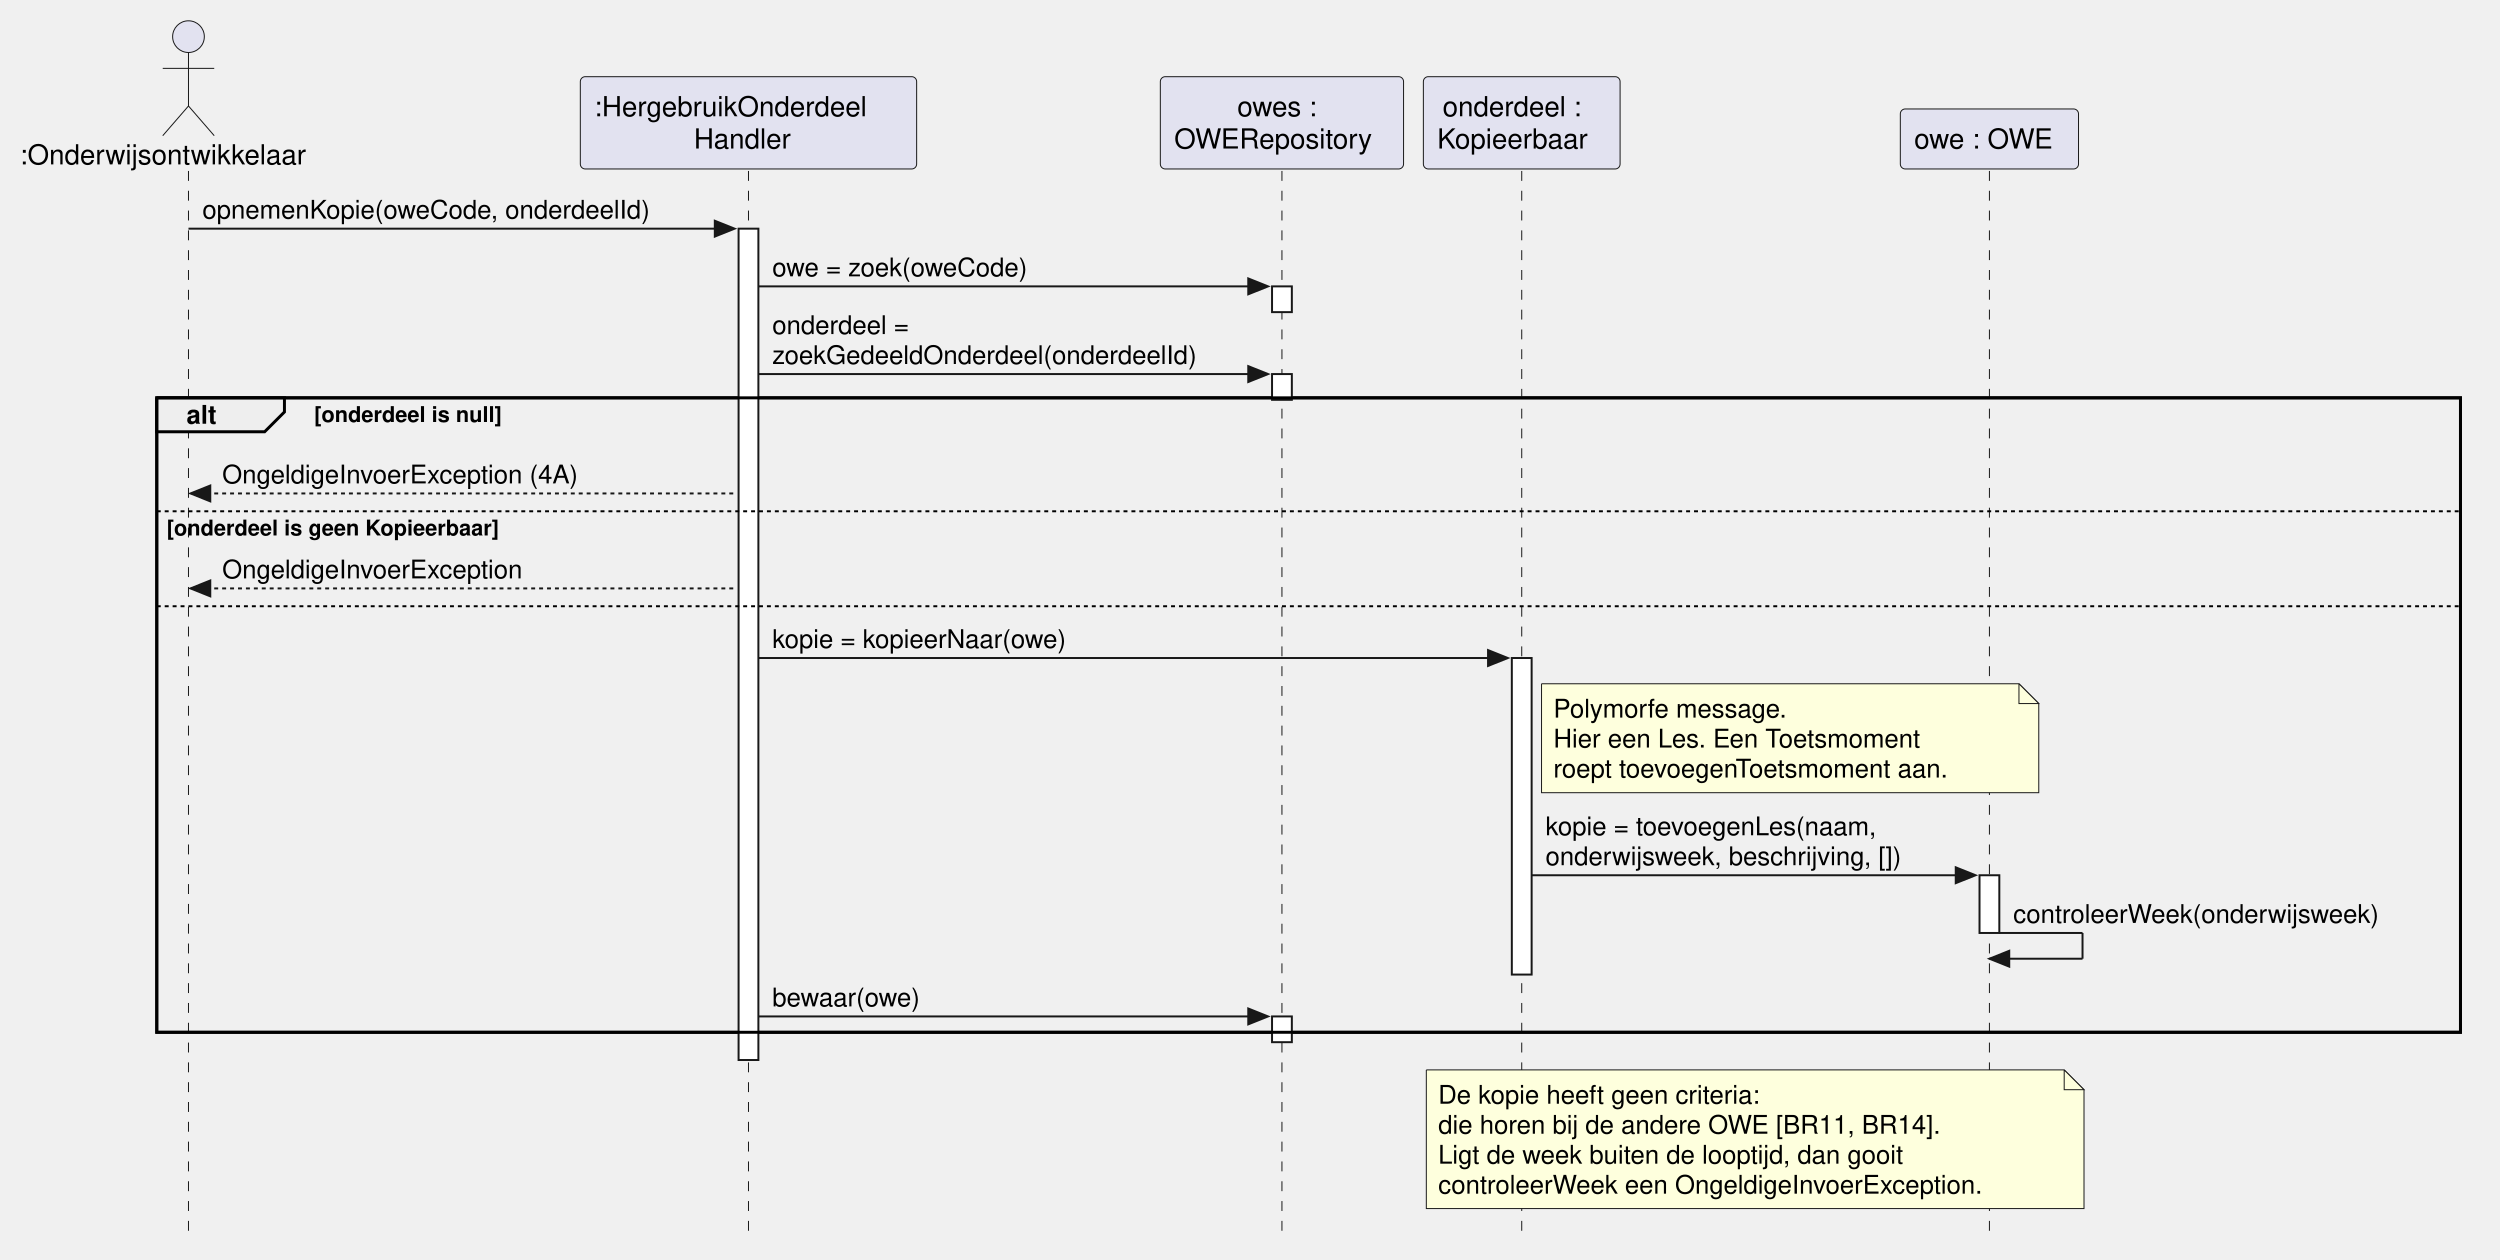
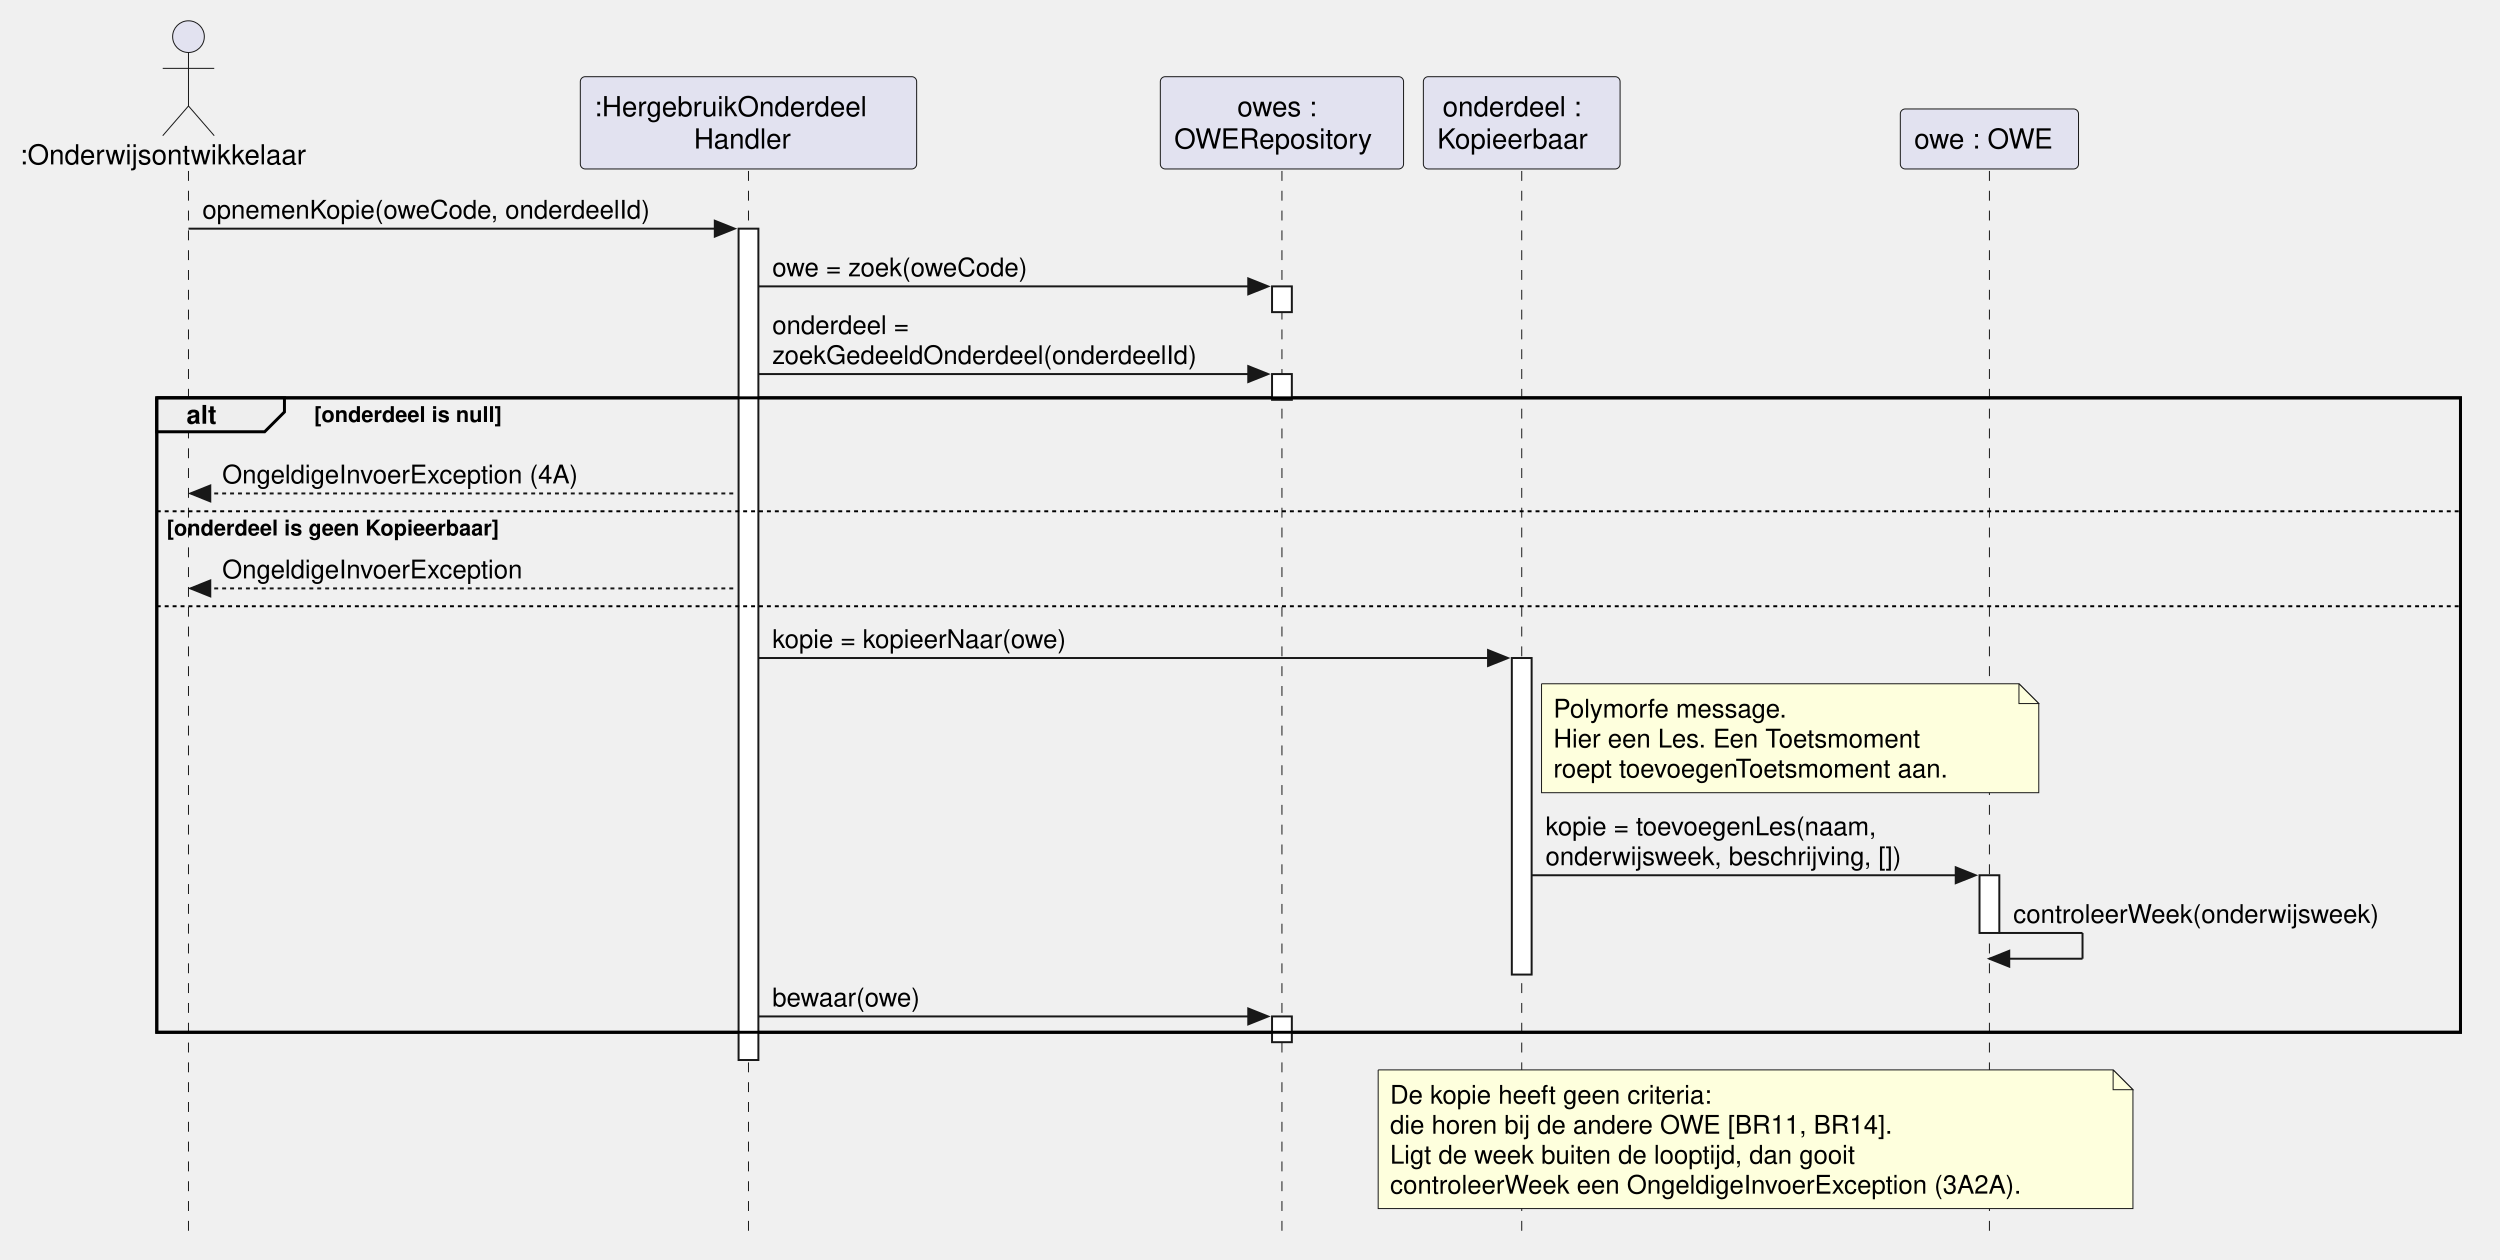
<svg xmlns="http://www.w3.org/2000/svg" version="1.1" data-diagram-type="SEQUENCE" style="width:1262px;height:636px;background:#FFFFFF;" width="1262px" height="636px" viewBox="0 0 1262 636" zoomAndPan="magnify" preserveAspectRatio="none" contentStyleType="text/css">
  <defs />
  <g font-family="sans-serif" lengthAdjust="spacing">
    <rect x="79.144" y="200.828" width="1162.9" height="320.266" fill="none" style="stroke:#000;stroke-width:1.5;" />
    <g>
      <rect x="91.644" y="86.297" width="8" height="539.328" fill="#000" fill-opacity="0" />
      <line x1="95.144" y1="86.297" x2="95.144" y2="625.625" style="stroke:#181818;stroke-width:0.5;stroke-dasharray:5,5;" />
    </g>
    <g>
      <rect x="374.334" y="86.297" width="8" height="539.328" fill="#000" fill-opacity="0" />
      <line x1="377.834" y1="86.297" x2="377.834" y2="625.625" style="stroke:#181818;stroke-width:0.5;stroke-dasharray:5,5;" />
    </g>
    <g>
      <rect x="372.834" y="115.43" width="10" height="419.664" fill="#FFF" style="stroke:#181818;stroke-width:1;" />
    </g>
    <g>
      <rect x="643.625" y="86.297" width="8" height="539.328" fill="#000" fill-opacity="0" />
      <line x1="647.125" y1="86.297" x2="647.125" y2="625.625" style="stroke:#181818;stroke-width:0.5;stroke-dasharray:5,5;" />
    </g>
    <g>
      <rect x="642.125" y="144.563" width="10" height="13" fill="#FFF" style="stroke:#181818;stroke-width:1;" />
    </g>
    <g>
      <rect x="642.125" y="188.828" width="10" height="13" fill="#FFF" style="stroke:#181818;stroke-width:1;" />
    </g>
    <g>
      <rect x="642.125" y="513.094" width="10" height="13" fill="#FFF" style="stroke:#181818;stroke-width:1;" />
    </g>
    <g>
      <rect x="764.668" y="86.297" width="8" height="539.328" fill="#000" fill-opacity="0" />
      <line x1="768.168" y1="86.297" x2="768.168" y2="625.625" style="stroke:#181818;stroke-width:0.5;stroke-dasharray:5,5;" />
    </g>
    <g>
      <rect x="763.168" y="332.164" width="10" height="159.797" fill="#FFF" style="stroke:#181818;stroke-width:1;" />
    </g>
    <g>
      <rect x="1000.76" y="86.297" width="8" height="539.328" fill="#000" fill-opacity="0" />
      <line x1="1004.26" y1="86.297" x2="1004.26" y2="625.625" style="stroke:#181818;stroke-width:0.5;stroke-dasharray:5,5;" />
    </g>
    <g>
      <rect x="999.26" y="441.828" width="10" height="29.133" fill="#FFF" style="stroke:#181818;stroke-width:1;" />
    </g>
    <text x="10" y="82.995" fill="#000" font-size="14" textLength="164.288" font-family="Helvetica">:Onderwijsontwikkelaar</text>
    <ellipse cx="95.144" cy="18.5" rx="8" ry="8" fill="#E2E2F0" style="stroke:#181818;stroke-width:0.5;" />
    <path d="M95.144,26.5 L95.144,53.5 M82.144,34.5 L108.144,34.5 M95.144,53.5 L82.144,68.5 M95.144,53.5 L108.144,68.5" style="stroke:#181818;stroke-width:0.5;" fill="none" />
    <rect x="292.946" y="38.703" width="169.777" height="46.594" fill="#E2E2F0" style="stroke:#181818;stroke-width:0.5;" rx="2.5" ry="2.5" />
    <text x="299.946" y="58.698" fill="#000" font-size="14" textLength="155.777" font-family="Helvetica">:HergebruikOnderdeel</text>
    <text x="350.272" y="74.995" fill="#000" font-size="14" textLength="55.125" font-family="Helvetica">Handler</text>
    <rect x="585.735" y="38.703" width="122.78" height="46.594" fill="#E2E2F0" style="stroke:#181818;stroke-width:0.5;" rx="2.5" ry="2.5" />
    <text x="624.58" y="58.698" fill="#000" font-size="14" textLength="45.09" font-family="Helvetica">owes :</text>
    <text x="592.735" y="74.995" fill="#000" font-size="14" textLength="108.78" font-family="Helvetica">OWERepository</text>
    <rect x="718.515" y="38.703" width="99.306" height="46.594" fill="#E2E2F0" style="stroke:#181818;stroke-width:0.5;" rx="2.5" ry="2.5" />
    <text x="728.236" y="58.698" fill="#000" font-size="14" textLength="79.864" font-family="Helvetica">onderdeel :</text>
    <text x="725.515" y="74.995" fill="#000" font-size="14" textLength="85.306" font-family="Helvetica">Kopieerbaar</text>
    <rect x="959.283" y="55" width="89.954" height="30.297" fill="#E2E2F0" style="stroke:#181818;stroke-width:0.5;" rx="2.5" ry="2.5" />
    <text x="966.283" y="74.995" fill="#000" font-size="14" textLength="75.954" font-family="Helvetica">owe : OWE</text>
    <polygon points="360.834,111.43,370.834,115.43,360.834,119.43" fill="#181818" style="stroke:#181818;stroke-width:1;stroke-linejoin:miter;stroke-miterlimit:10;" />
    <line x1="95.144" y1="115.43" x2="366.834" y2="115.43" style="stroke:#181818;stroke-width:1;" />
    <text x="102.144" y="110.364" fill="#000" font-size="13" textLength="253.69" font-family="Helvetica">opnemenKopie(oweCode, onderdeelId)</text>
    <polygon points="630.125,140.563,640.125,144.563,630.125,148.563" fill="#181818" style="stroke:#181818;stroke-width:1;stroke-linejoin:miter;stroke-miterlimit:10;" />
    <line x1="382.834" y1="144.563" x2="636.125" y2="144.563" style="stroke:#181818;stroke-width:1;" />
    <text x="389.834" y="139.497" fill="#000" font-size="13" textLength="146.053" font-family="Helvetica">owe = zoek(oweCode)</text>
    <polygon points="630.125,184.828,640.125,188.828,630.125,192.828" fill="#181818" style="stroke:#181818;stroke-width:1;stroke-linejoin:miter;stroke-miterlimit:10;" />
    <line x1="382.834" y1="188.828" x2="636.125" y2="188.828" style="stroke:#181818;stroke-width:1;" />
    <text x="389.834" y="168.629" fill="#000" font-size="13" textLength="80.672" font-family="Helvetica">onderdeel =</text>
    <text x="389.834" y="183.762" fill="#000" font-size="13" textLength="240.291" font-family="Helvetica">zoekGedeeldOnderdeel(onderdeelId)</text>
    <path d="M79.144,200.828 L143.587,200.828 L143.587,207.961 L133.587,217.961 L79.144,217.961 L79.144,200.828" style="stroke:#000;stroke-width:1.5;" fill="#EEE" />
    <rect x="79.144" y="200.828" width="1162.9" height="320.266" fill="none" style="stroke:#000;stroke-width:1.5;" />
    <text x="94.144" y="213.895" fill="#000" font-size="13" textLength="19.443" font-weight="700" font-family="Helvetica">alt</text>
    <text x="158.587" y="213.039" fill="#000" font-size="11" textLength="113.948" font-weight="700" font-family="Helvetica">[onderdeel is null]</text>
    <polygon points="106.144,245.094,96.144,249.094,106.144,253.094" fill="#181818" style="stroke:#181818;stroke-width:1;stroke-linejoin:miter;stroke-miterlimit:10;" />
    <line x1="100.144" y1="249.094" x2="371.834" y2="249.094" style="stroke:#181818;stroke-width:1;stroke-dasharray:2,2;" />
    <text x="112.144" y="244.028" fill="#000" font-size="13" textLength="203.157" font-family="Helvetica">OngeldigeInvoerException (4A)</text>
    <line x1="79.144" y1="258.094" x2="1242.044" y2="258.094" style="stroke:#000;stroke-width:1;stroke-dasharray:2,2;" />
    <text x="84.144" y="270.304" fill="#000" font-size="11" textLength="201.416" font-weight="700" font-family="Helvetica">[onderdeel is geen Kopieerbaar]</text>
    <polygon points="106.144,293.031,96.144,297.031,106.144,301.031" fill="#181818" style="stroke:#181818;stroke-width:1;stroke-linejoin:miter;stroke-miterlimit:10;" />
    <line x1="100.144" y1="297.031" x2="371.834" y2="297.031" style="stroke:#181818;stroke-width:1;stroke-dasharray:2,2;" />
    <text x="112.144" y="291.965" fill="#000" font-size="13" textLength="171.717" font-family="Helvetica">OngeldigeInvoerException</text>
    <line x1="79.144" y1="306.031" x2="1242.044" y2="306.031" style="stroke:#000;stroke-width:1;stroke-dasharray:2,2;" />
    <polygon points="751.168,328.164,761.168,332.164,751.168,336.164" fill="#181818" style="stroke:#181818;stroke-width:1;stroke-linejoin:miter;stroke-miterlimit:10;" />
    <line x1="382.834" y1="332.164" x2="757.168" y2="332.164" style="stroke:#181818;stroke-width:1;" />
    <text x="389.834" y="327.098" fill="#000" font-size="13" textLength="170.917" font-family="Helvetica">kopie = kopieerNaar(owe)</text>
    <path d="M778.168,345.164 L778.168,400.164 L1029.168,400.164 L1029.168,355.164 L1019.168,345.164 L778.168,345.164" style="stroke:#181818;stroke-width:0.5;" fill="#FEFFDD" />
    <path d="M1019.168,345.164 L1019.168,355.164 L1029.168,355.164 L1019.168,345.164" style="stroke:#181818;stroke-width:0.5;" fill="#FEFFDD" />
    <text x="784.168" y="362.231" fill="#000" font-size="13" textLength="132.323" font-family="Helvetica">Polymorfe message.</text>
    <text x="784.168" y="377.364" fill="#000" font-size="13" textLength="208.47" font-family="Helvetica">Hier een Les. Een Toetsmoment</text>
    <text x="784.168" y="392.497" fill="#000" font-size="13" textLength="230.775" font-family="Helvetica">roept toevoegenToetsmoment aan.</text>
    <polygon points="987.26,437.828,997.26,441.828,987.26,445.828" fill="#181818" style="stroke:#181818;stroke-width:1;stroke-linejoin:miter;stroke-miterlimit:10;" />
    <line x1="773.168" y1="441.828" x2="993.26" y2="441.828" style="stroke:#181818;stroke-width:1;" />
    <text x="780.168" y="421.629" fill="#000" font-size="13" textLength="191.737" font-family="Helvetica">kopie = toevoegenLes(naam,</text>
    <text x="780.168" y="436.762" fill="#000" font-size="13" textLength="207.092" font-family="Helvetica">onderwijsweek, beschrijving, [])</text>
    <line x1="1009.26" y1="470.961" x2="1051.26" y2="470.961" style="stroke:#181818;stroke-width:1;" />
    <line x1="1051.26" y1="470.961" x2="1051.26" y2="483.961" style="stroke:#181818;stroke-width:1;" />
    <line x1="1004.26" y1="483.961" x2="1051.26" y2="483.961" style="stroke:#181818;stroke-width:1;" />
    <polygon points="1014.26,479.961,1004.26,483.961,1014.26,487.961" fill="#181818" style="stroke:#181818;stroke-width:1;stroke-linejoin:miter;stroke-miterlimit:10;" />
    <text x="1016.26" y="465.895" fill="#000" font-size="13" textLength="209.784" font-family="Helvetica">controleerWeek(onderwijsweek)</text>
    <polygon points="630.125,509.094,640.125,513.094,630.125,517.094" fill="#181818" style="stroke:#181818;stroke-width:1;stroke-linejoin:miter;stroke-miterlimit:10;" />
    <line x1="382.834" y1="513.094" x2="636.125" y2="513.094" style="stroke:#181818;stroke-width:1;" />
    <text x="389.834" y="508.028" fill="#000" font-size="13" textLength="84.887" font-family="Helvetica">bewaar(owe)</text>
-     <path d="M720.006,540.094 L720.006,610.094 L1052.006,610.094 L1052.006,550.094 L1042.006,540.094 L720.006,540.094" style="stroke:#181818;stroke-width:0.5;" fill="#FEFFDD" />
-     <path d="M1042.006,540.094 L1042.006,550.094 L1052.006,550.094 L1042.006,540.094" style="stroke:#181818;stroke-width:0.5;" fill="#FEFFDD" />
-     <text x="726.006" y="557.161" fill="#000" font-size="13" textLength="186.78" font-family="Helvetica">De kopie heeft geen criteria:</text>
-     <text x="726.006" y="572.293" fill="#000" font-size="13" textLength="282.782" font-family="Helvetica">die horen bij de andere OWE [BR11, BR14].</text>
-     <text x="726.006" y="587.426" fill="#000" font-size="13" textLength="271.026" font-family="Helvetica">Ligt de week buiten de looptijd, dan gooit</text>
-     <text x="726.006" y="602.559" fill="#000" font-size="13" textLength="311.416" font-family="Helvetica">controleerWeek een OngeldigeInvoerException.</text>
+     <path d="M695.704,540.094 L695.704,610.094 L1076.704,610.094 L1076.704,550.094 L1066.704,540.094 L695.704,540.094" style="stroke:#181818;stroke-width:0.5;" fill="#FEFFDD" />
+     <path d="M1066.704,540.094 L1066.704,550.094 L1076.704,550.094 L1066.704,540.094" style="stroke:#181818;stroke-width:0.5;" fill="#FEFFDD" />
+     <text x="701.704" y="557.161" fill="#000" font-size="13" textLength="186.78" font-family="Helvetica">De kopie heeft geen criteria:</text>
+     <text x="701.704" y="572.293" fill="#000" font-size="13" textLength="282.782" font-family="Helvetica">die horen bij de andere OWE [BR11, BR14].</text>
+     <text x="701.704" y="587.426" fill="#000" font-size="13" textLength="271.026" font-family="Helvetica">Ligt de week buiten de looptijd, dan gooit</text>
+     <text x="701.704" y="602.559" fill="#000" font-size="13" textLength="360.02" font-family="Helvetica">controleerWeek een OngeldigeInvoerException (3A2A).</text>
  </g>
</svg>
